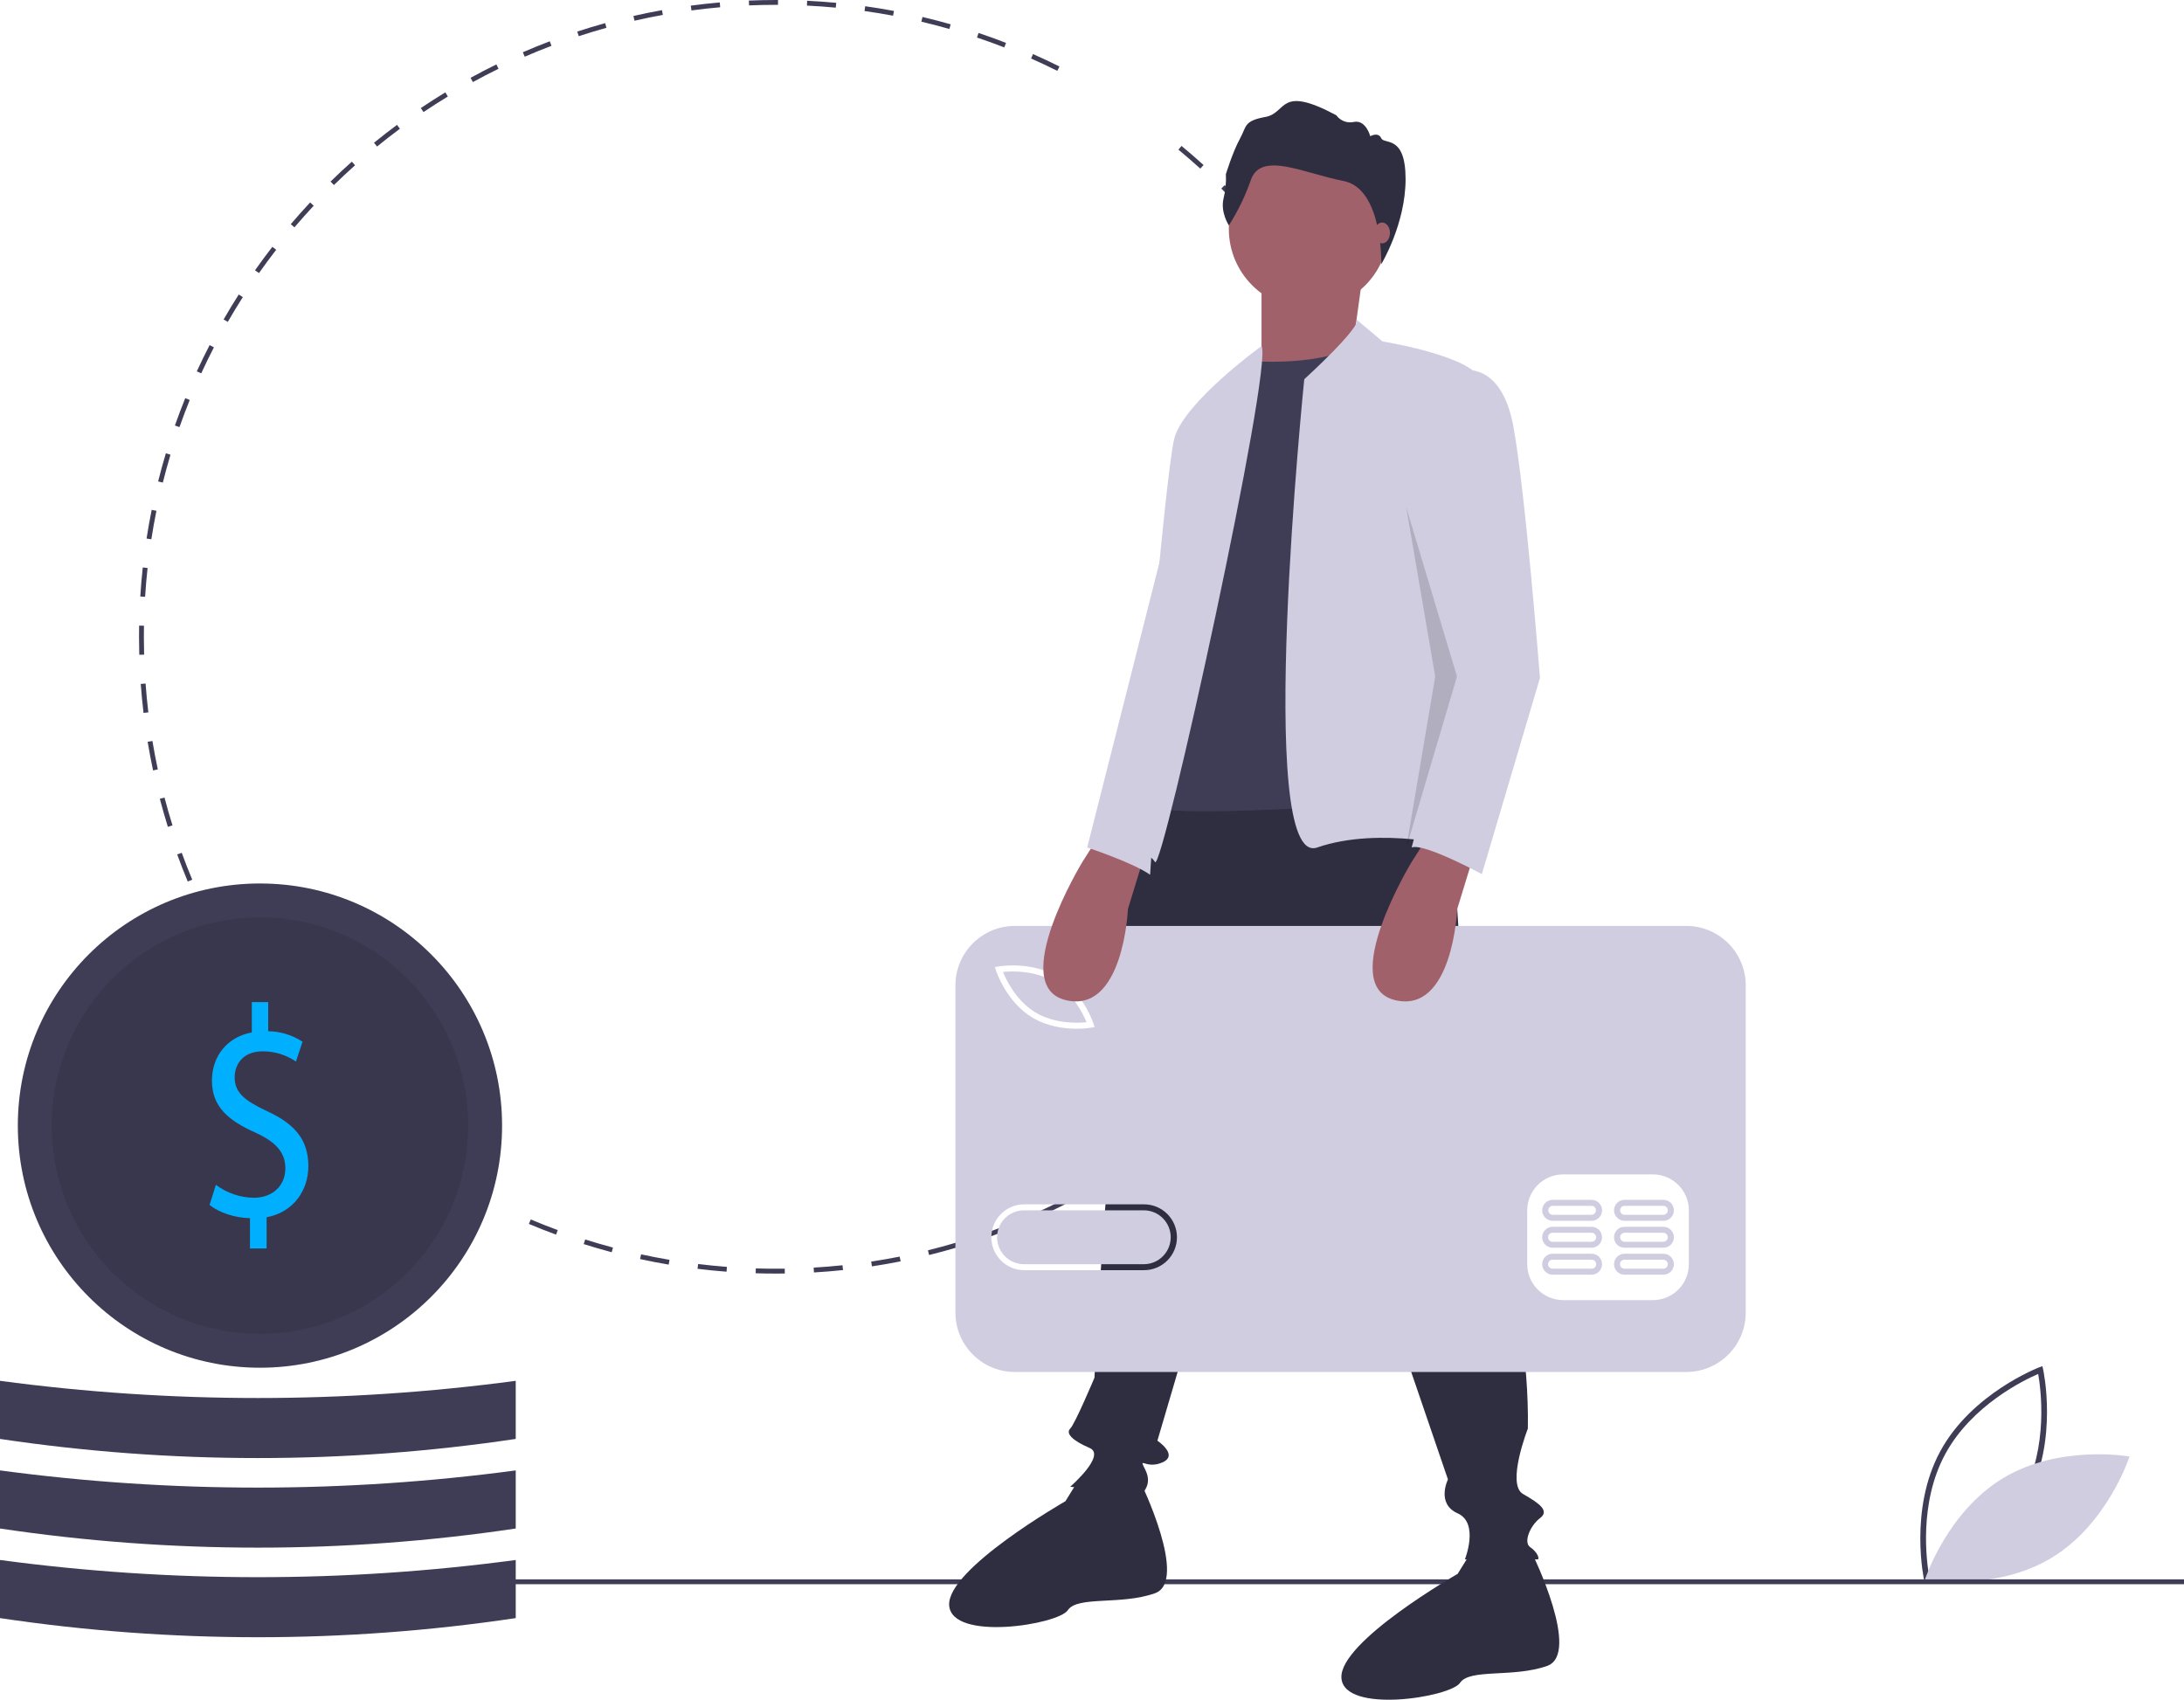
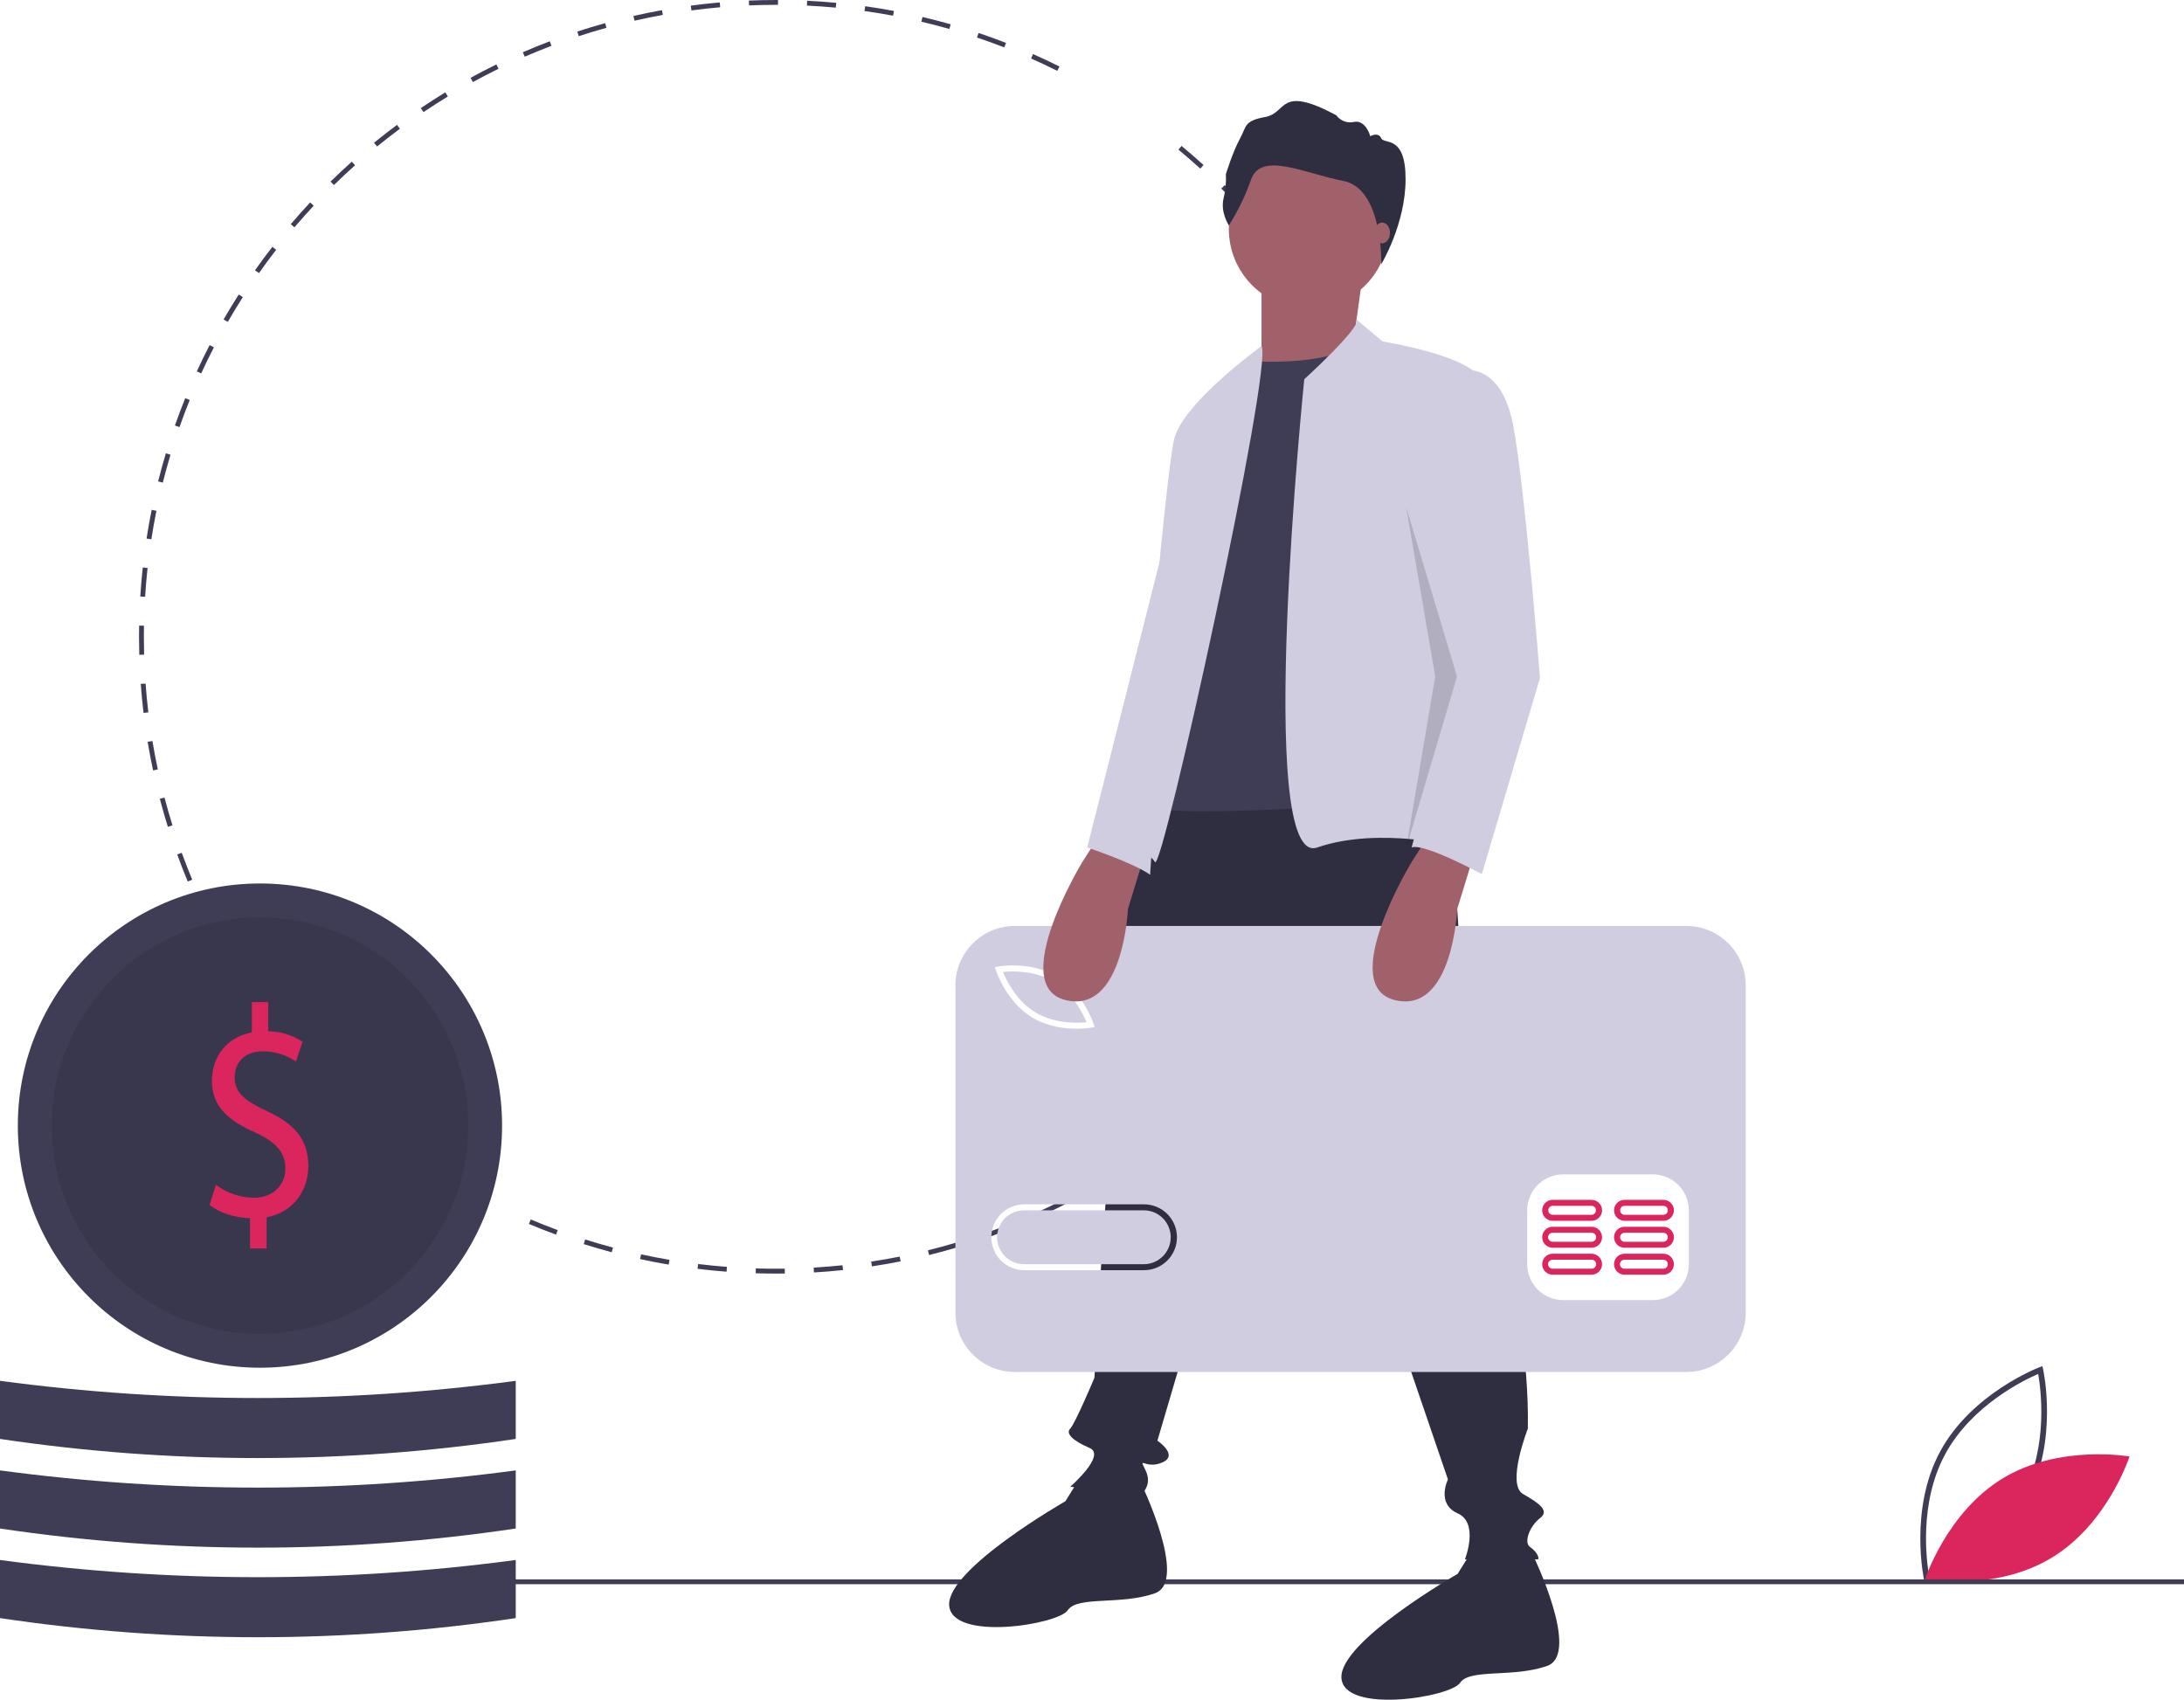
<svg xmlns="http://www.w3.org/2000/svg" id="b465a16a-1202-4755-ab2a-5eeee67c4d89" data-name="Layer 1" width="902" height="702.007" viewBox="0 0 902 702.007">
  <path d="M965.712,741.859c-.066-.289-6.423-29.279,6.56-53.356,12.983-24.076,40.697-34.694,40.975-34.799l1.267-.475.299,1.32c.066.289,6.423,29.279-6.56,53.356-12.982,24.076-40.697,34.694-40.975,34.799l-1.267.475Zm47.065-85.409c-5.551,2.388-27.46,12.839-38.426,33.174-10.966,20.337-7.658,44.387-6.603,50.334,5.549-2.382,27.449-12.817,38.426-33.174C1017.14,686.448,1013.832,662.401,1012.777,656.45Z" transform="translate(-171.0002 -88.99633)" fill="#3f3d56" />
-   <path d="M998.331,699.459c-23.331,14.037-32.317,41.918-32.317,41.918s28.842,5.123,52.173-8.914,32.317-41.918,32.317-41.918S1021.663,685.422,998.331,699.459Z" transform="translate(-171.0002 -88.99633)" fill="#d0cde1" />
+   <path d="M998.331,699.459c-23.331,14.037-32.317,41.918-32.317,41.918s28.842,5.123,52.173-8.914,32.317-41.918,32.317-41.918S1021.663,685.422,998.331,699.459Z" transform="translate(-171.0002 -88.99633)" fill="#DB255D" />
  <path d="M491.419,614.996c-2.774,0-5.577-.044-8.328-.13l.062-1.998c3.95.123,7.981.157,11.95.103l.027,2Q493.277,614.996,491.419,614.996Zm15.745-.464-.117-1.996c3.956-.233,7.963-.562,11.909-.975l.209,1.988C515.188,613.967,511.151,614.298,507.164,614.532Zm-36.096-.312c-3.989-.306-8.021-.706-11.982-1.192l.244-1.984c3.932.481,7.932.88,11.891,1.183Zm60.039-2.199-.3-1.977c3.931-.597,7.892-1.289,11.77-2.06l.39,1.961C539.058,610.723,535.068,611.421,531.107,612.022Zm-83.935-.731c-3.941-.668-7.919-1.436-11.823-2.283l.424-1.955c3.875.842,7.822,1.604,11.733,2.266Zm107.548-3.962-.48-1.941c3.858-.954,7.738-2.009,11.532-3.134l.568,1.918C562.517,605.305,558.608,606.367,554.72,607.328ZM423.644,606.182c-3.866-1.028-7.756-2.159-11.562-3.363l.603-1.906c3.778,1.194,7.638,2.316,11.474,3.336Zm154.158-5.701L577.146,598.592c3.744-1.302,7.51-2.709,11.194-4.184l.742,1.857C585.371,597.751,581.576,599.169,577.802,600.481Zm-177.145-1.566c-3.754-1.38-7.532-2.869-11.228-4.426l.776-1.844c3.667,1.545,7.416,3.022,11.142,4.393Zm199.475-7.368-.828-1.82c3.596-1.634,7.21-3.378,10.742-5.184l.91,1.781C607.396,588.143,603.754,589.9,600.131,591.546Zm21.398-10.938-.99-1.736c3.448-1.968,6.891-4.036,10.229-6.148l1.068,1.689C628.473,576.541,625.005,578.626,621.53,580.608Zm20.323-12.857-1.145-1.639c3.247-2.269,6.487-4.645,9.631-7.061l1.219,1.586C648.391,563.072,645.126,565.465,641.853,567.75ZM337.027,564.934c-3.228-2.345-6.453-4.801-9.585-7.302l1.248-1.562c3.108,2.481,6.309,4.919,9.512,7.245Zm323.903-11.846-1.289-1.529c3.026-2.554,6.038-5.215,8.953-7.91l1.357,1.469C667.015,547.833,663.98,550.515,660.93,553.088Zm-342.728-3.186c-3.006-2.633-5.993-5.371-8.877-8.14l1.385-1.443c2.862,2.748,5.826,5.466,8.81,8.079Zm360.401-13.161-1.424-1.404c2.79-2.827,5.55-5.753,8.201-8.695l1.486,1.338C684.195,530.946,681.415,533.893,678.603,536.741Zm-377.773-3.512c-2.758-2.9-5.482-5.898-8.097-8.91l1.511-1.311c2.594,2.989,5.297,5.964,8.035,8.842ZM694.723,518.85l-1.545-1.27c2.521-3.067,5.002-6.232,7.378-9.409l1.602,1.197C699.764,512.57,697.263,515.76,694.723,518.85ZM285.052,515.053c-2.477-3.13-4.916-6.361-7.25-9.604l1.623-1.168c2.316,3.218,4.736,6.425,7.195,9.532ZM709.152,499.556l-1.654-1.123c2.23-3.284,4.415-6.664,6.492-10.048l1.705,1.047C713.6,492.841,711.399,496.247,709.152,499.556ZM271.001,495.527c-2.179-3.341-4.312-6.778-6.34-10.22l1.723-1.016c2.013,3.415,4.129,6.827,6.292,10.142Zm450.766-16.511-1.75-.967c1.92-3.475,3.785-7.043,5.546-10.606l1.793.887C725.583,471.919,723.702,475.515,721.767,479.016Zm10.681-21.621-1.832-.803c1.594-3.64,3.124-7.367,4.549-11.078l1.867.717C735.596,449.971,734.053,453.727,732.448,457.395Zm-483.902-4.315c-1.533-3.68-3.001-7.444-4.364-11.19l1.88-.684c1.352,3.718,2.809,7.453,4.33,11.104Zm492.551-18.216-1.898-.629c1.248-3.761,2.426-7.604,3.5-11.426l1.926.541C743.541,427.2,742.353,431.074,741.096,434.864ZM240.329,430.481c-1.19-3.812-2.308-7.705-3.323-11.574l1.935-.508c1.007,3.84,2.117,7.704,3.298,11.486ZM747.615,411.686l-1.948-.453c.896-3.854,1.714-7.791,2.434-11.698l1.967.361C749.342,403.834,748.517,407.8,747.615,411.686Zm-513.394-4.494c-.834-3.906-1.589-7.886-2.243-11.83l1.973-.328c.65,3.915,1.399,7.864,2.227,11.74ZM751.973,388.008l-1.982-.271c.538-3.917.992-7.911,1.351-11.872l1.992.18C752.972,380.036,752.514,384.061,751.973,388.008Zm-521.694-4.566c-.472-3.959-.859-7.991-1.151-11.984l1.995-.146c.29,3.964.674,7.965,1.143,11.895ZM754.148,364.032l-1.998-.09c.178-3.963.269-7.982.269-11.946h2C754.419,355.99,754.328,360.04,754.148,364.032ZM228.522,359.431c-.068-2.452-.103-4.954-.104-7.435q0-2.309.04-4.608l2,.035q-.04,2.282-.04,4.573c0,2.462.035,4.945.103,7.38Zm2.411-23.948-1.996-.125c.25-3.996.594-8.032,1.023-11.997l1.988.215C231.522,327.511,231.181,331.517,230.933,335.483Zm520.194-12.202c-.399-3.943-.949-5.865-1.529-9.791l1.979-.292c.584,3.956,1.085,6.975,1.488,10.948Zm-517.622-11.551-1.977-.306c.613-3.957,1.325-7.944,2.116-11.854l1.96.396C234.82,303.847,234.113,307.804,233.505,311.73Zm514.074-10.016c-.763-3.901-1.623-7.829-2.559-11.672l1.943-.473c.942,3.873,1.81,7.831,2.578,11.761ZM238.243,288.313l-1.94-.486c.971-3.874,2.047-7.779,3.197-11.609l1.915.575C240.274,280.594,239.207,284.469,238.243,288.313Zm503.685-9.813c-1.115-3.808-2.334-7.639-3.622-11.387l1.891-.65c1.299,3.777,2.527,7.638,3.651,11.475Zm-496.8-13.1-1.887-.663c1.329-3.781,2.764-7.58,4.265-11.291l1.854.75C247.871,257.878,246.446,261.648,245.127,265.4ZM734.161,255.905c-1.459-3.681-3.021-7.375-4.645-10.979l1.824-.821c1.636,3.633,3.21,7.355,4.68,11.063ZM254.104,243.202l-1.817-.835c1.67-3.638,3.448-7.286,5.284-10.842l1.777.917C257.526,235.972,255.762,239.592,254.104,243.202Zm470.269-9.036c-1.79-3.531-3.687-7.069-5.637-10.515l1.74-.985c1.966,3.473,3.876,7.038,5.68,10.596ZM265.081,221.937l-1.733-.998c1.995-3.464,4.099-6.932,6.254-10.306l1.686,1.076C269.149,215.058,267.061,218.499,265.081,221.937Zm447.542-8.535c-2.113-3.364-4.326-6.716-6.577-9.962l1.643-1.14c2.269,3.271,4.499,6.648,6.628,10.038ZM277.954,201.779l-1.635-1.152c2.306-3.27,4.716-6.529,7.167-9.688l1.58,1.226C282.635,195.299,280.242,198.533,277.954,201.779Zm421.064-7.992c-2.41-3.157-4.92-6.295-7.462-9.327l1.533-1.285c2.561,3.056,5.09,6.217,7.519,9.398ZM292.607,182.887l-1.522-1.297c2.587-3.039,5.284-6.064,8.015-8.991l1.462,1.364C297.852,176.869,295.176,179.871,292.607,182.887Zm391.07-7.408c-2.687-2.924-5.474-5.823-8.282-8.614l1.41-1.419c2.83,2.813,5.638,5.733,8.345,8.679Zm-374.765-10.064-1.398-1.43c2.86-2.798,5.819-5.564,8.795-8.221l1.332,1.492C314.688,159.893,311.751,162.638,308.912,165.415ZM666.73,158.635c-2.944-2.67-5.984-5.304-9.035-7.828l1.275-1.541c3.073,2.543,6.137,5.197,9.104,7.888Zm-340-9.132-1.263-1.551c3.093-2.519,6.29-5.003,9.502-7.384l1.191,1.606C332.973,144.538,329.8,147.004,326.731,149.504Zm19.182-14.217-1.116-1.659c3.311-2.228,6.719-4.409,10.13-6.484l1.039,1.709C352.581,130.911,349.198,133.076,345.913,135.286ZM366.3,122.885l-.96-1.755c3.502-1.917,7.094-3.776,10.674-5.527l.879,1.797C373.34,119.137,369.776,120.983,366.3,122.885Zm241.37-4.634c-3.559-1.773-7.204-3.486-10.835-5.091l.809-1.829c3.659,1.617,7.333,3.343,10.919,5.13ZM387.722,112.407l-.795-1.835c3.66-1.586,7.404-3.108,11.128-4.522l.71,1.87C395.07,109.323,391.355,110.833,387.722,112.407ZM585.774,108.573c-3.703-1.436-7.493-2.806-11.266-4.072l.637-1.896c3.801,1.276,7.62,2.656,11.352,4.104Zm-175.743-4.637-.623-1.9c3.801-1.246,7.679-2.419,11.525-3.486l.535,1.927C417.65,101.535,413.802,102.699,410.031,103.936Zm153.063-2.974c-3.814-1.087-7.705-2.1-11.563-3.01l.459-1.946c3.889.916,7.809,1.937,11.653,3.032ZM433.053,97.547l-.445-1.95c3.896-.89,7.866-1.701,11.797-2.41l.355,1.968C440.858,95.859,436.919,96.663,433.053,97.547Zm106.788-2.067c-3.895-.731-7.861-1.381-11.791-1.933l.277-1.98c3.96.556,7.958,1.211,11.883,1.948ZM456.565,93.303l-.265-1.982c3.959-.528,7.985-.973,11.967-1.319l.174,1.992C464.49,92.339,460.495,92.779,456.565,93.303ZM516.181,92.156c-3.939-.371-7.949-.657-11.919-.849l.098-1.998c3.999.194,8.039.482,12.009.856Zm-35.814-.929-.084-1.998c3.676-.153,7.422-.231,11.136-.232l.905.001-.006,2-.899-.001C487.733,90.997,484.014,91.075,480.367,91.227Z" transform="translate(-171.0002 -88.99633)" fill="#3f3d56" />
  <rect x="169" y="652.292" width="733" height="2" fill="#3f3d56" />
  <path d="M769.011,405.021l10,155s24,61,23,119c0,0-9,23-2,27s11,7,7,10-7,10-4,12,4,5,3,5h-30s6-15-3-19-4-14-4-14l-67-196-53,180s9,6,2,9-10-3-7,3-1,9-1,10-30-3-30-3,15-13,8-16-10-6-8-8,10-21,10-21,4-72,5-75,0-17,0-24-1-35,2-42,6-93,22-103S769.011,405.021,769.011,405.021Z" transform="translate(-171.0002 -88.99633)" fill="#2f2e41" />
  <path d="M642.011,701.021s20,41,6,46-32,1-36,7-48,13-49-2,48-43,48-43l6.383-10.278Z" transform="translate(-171.0002 -88.99633)" fill="#2f2e41" />
  <path d="M804.011,731.021s20,41,6,46-32,1-36,7-48,13-49-2,48-43,48-43l6.383-10.278Z" transform="translate(-171.0002 -88.99633)" fill="#2f2e41" />
  <circle cx="540.511" cy="94.525" r="33" fill="#a0616a" />
  <polygon points="563.011 112.025 559.011 141.025 529.011 164.025 521.011 153.025 521.011 115.025 563.011 112.025" fill="#a0616a" />
  <path d="M687.011,238.021s31,3,47-8l32,189s-113,9-118,3v-59l20-96Z" transform="translate(-171.0002 -88.99633)" fill="#3f3d56" />
  <path d="M731.257,220.985l10.754,9.036s44,7,41,19l-12,142,4,48s-34-9-60,0-5.343-193.403-5.343-193.403S733.504,223.949,731.257,220.985Z" transform="translate(-171.0002 -88.99633)" fill="#d0cde1" />
  <path d="M692.011,231.931s-32,23.091-36,38.091-17,173-17,173,6-3,9,2S697.011,239.84,692.011,231.931Z" transform="translate(-171.0002 -88.99633)" fill="#d0cde1" />
  <path d="M678.527,182.084s-3.572-5.359-2.198-11.13a33.731,33.731,0,0,0,.962-10.03s2.885-9.343,5.771-14.565,1.511-7.42,10.58-9.069,5.359-13.465,29.267-.687a7.011,7.011,0,0,0,7.282,2.748c4.946-.962,6.733,5.908,6.733,5.908s3.298-1.924,4.534.824,10.054-1.649,10.054,16.9-10.034,35.119-10.034,35.119.736-31.202-15.615-34.362-33.938-12.366-38.198-.55A90.081,90.081,0,0,1,678.527,182.084Z" transform="translate(-171.0002 -88.99633)" fill="#2f2e41" />
  <ellipse cx="570.835" cy="96.206" rx="3.225" ry="4.3" fill="#a0616a" />
  <path d="M606.301,494.446c-7.913-4.758-17.454-4.395-21.081-4.032,1.381,3.372,5.526,11.974,13.439,16.735,7.932,4.771,17.46,4.396,21.082,4.035C618.36,507.813,614.215,499.208,606.301,494.446Z" transform="translate(-171.0002 -88.99633)" fill="#d0cde1" />
  <path d="M643.484,588.87H594.028a11.128,11.128,0,1,0,0,22.255h49.456a11.128,11.128,0,0,0,0-22.255Z" transform="translate(-171.0002 -88.99633)" fill="#d0cde1" />
  <path d="M867.438,471.412H590.154A24.562,24.562,0,0,0,565.591,495.974V631.073a24.562,24.562,0,0,0,24.562,24.562H867.438a24.562,24.562,0,0,0,24.562-24.562V495.974A24.562,24.562,0,0,0,867.438,471.412ZM583.293,488.167c.548-.099,13.532-2.309,24.283,4.161,10.751,6.468,14.881,18.976,15.052,19.505l.435,1.349-1.395.248a37.036,37.036,0,0,1-6.017.442c-4.883,0-11.958-.808-18.266-4.604-10.751-6.467-14.881-18.975-15.051-19.503l-.435-1.349Zm60.191,125.43H594.028a13.6,13.6,0,0,1,0-27.201h49.456a13.6,13.6,0,0,1,0,27.201Zm225.025-2.473a14.88,14.88,0,0,1-14.837,14.837H816.58A14.88,14.88,0,0,1,801.743,611.125V588.87a14.88,14.88,0,0,1,14.837-14.837h37.092a14.88,14.88,0,0,1,14.837,14.837Z" transform="translate(-171.0002 -88.99633)" fill="#d0cde1" />
-   <path d="M828.326,606.798H812.253a4.327,4.327,0,0,0,0,8.655h16.073a4.327,4.327,0,1,0,0-8.655Zm0,6.182H812.253a1.855,1.855,0,1,1,0-3.709h16.073a1.855,1.855,0,1,1,0,3.709Z" transform="translate(-171.0002 -88.99633)" fill="#d0cde1" />
-   <path d="M857.999,606.798H841.926a4.327,4.327,0,1,0,0,8.655h16.073a4.327,4.327,0,0,0,0-8.655Zm0,6.182H841.926a1.855,1.855,0,1,1,0-3.709h16.073a1.855,1.855,0,0,1,0,3.709Z" transform="translate(-171.0002 -88.99633)" fill="#d0cde1" />
-   <path d="M828.326,595.67H812.253a4.327,4.327,0,0,0,0,8.655h16.073a4.327,4.327,0,1,0,0-8.655Zm0,6.182H812.253a1.855,1.855,0,1,1,0-3.709h16.073a1.855,1.855,0,1,1,0,3.709Z" transform="translate(-171.0002 -88.99633)" fill="#d0cde1" />
-   <path d="M857.999,595.67H841.926a4.327,4.327,0,1,0,0,8.655h16.073a4.327,4.327,0,0,0,0-8.655Zm0,6.182H841.926a1.855,1.855,0,0,1,0-3.709h16.073a1.855,1.855,0,0,1,0,3.709Z" transform="translate(-171.0002 -88.99633)" fill="#d0cde1" />
-   <path d="M828.326,584.542H812.253a4.327,4.327,0,0,0,0,8.655h16.073a4.327,4.327,0,1,0,0-8.655Zm0,6.182H812.253a1.855,1.855,0,0,1,0-3.709h16.073a1.855,1.855,0,0,1,0,3.709Z" transform="translate(-171.0002 -88.99633)" fill="#d0cde1" />
-   <path d="M857.999,584.542H841.926a4.327,4.327,0,1,0,0,8.655h16.073a4.327,4.327,0,0,0,0-8.655Zm0,6.182H841.926a1.855,1.855,0,0,1,0-3.709h16.073a1.855,1.855,0,0,1,0,3.709Z" transform="translate(-171.0002 -88.99633)" fill="#d0cde1" />
+   <path d="M828.326,606.798H812.253a4.327,4.327,0,0,0,0,8.655h16.073a4.327,4.327,0,1,0,0-8.655Zm0,6.182H812.253a1.855,1.855,0,1,1,0-3.709h16.073a1.855,1.855,0,1,1,0,3.709Z" transform="translate(-171.0002 -88.99633)" fill="#DB255D" />
+   <path d="M857.999,606.798H841.926a4.327,4.327,0,1,0,0,8.655h16.073a4.327,4.327,0,0,0,0-8.655Zm0,6.182H841.926a1.855,1.855,0,1,1,0-3.709h16.073a1.855,1.855,0,0,1,0,3.709Z" transform="translate(-171.0002 -88.99633)" fill="#DB255D" />
+   <path d="M828.326,595.67H812.253a4.327,4.327,0,0,0,0,8.655h16.073a4.327,4.327,0,1,0,0-8.655Zm0,6.182H812.253a1.855,1.855,0,1,1,0-3.709h16.073a1.855,1.855,0,1,1,0,3.709Z" transform="translate(-171.0002 -88.99633)" fill="#DB255D" />
+   <path d="M857.999,595.67H841.926a4.327,4.327,0,1,0,0,8.655h16.073a4.327,4.327,0,0,0,0-8.655Zm0,6.182H841.926a1.855,1.855,0,0,1,0-3.709h16.073a1.855,1.855,0,0,1,0,3.709Z" transform="translate(-171.0002 -88.99633)" fill="#DB255D" />
+   <path d="M828.326,584.542H812.253a4.327,4.327,0,0,0,0,8.655h16.073a4.327,4.327,0,1,0,0-8.655Zm0,6.182H812.253a1.855,1.855,0,0,1,0-3.709h16.073a1.855,1.855,0,0,1,0,3.709Z" transform="translate(-171.0002 -88.99633)" fill="#DB255D" />
+   <path d="M857.999,584.542H841.926a4.327,4.327,0,1,0,0,8.655h16.073a4.327,4.327,0,0,0,0-8.655Zm0,6.182H841.926a1.855,1.855,0,0,1,0-3.709h16.073a1.855,1.855,0,0,1,0,3.709Z" transform="translate(-171.0002 -88.99633)" fill="#DB255D" />
  <path d="M780.011,441.021l-7.168,23.391s-1.832,43.609-25.832,37.609,7-57,7-57l7-11Z" transform="translate(-171.0002 -88.99633)" fill="#a0616a" />
  <path d="M644.011,441.021l-7.168,23.391s-1.832,43.609-25.832,37.609,7-57,7-57l7-11Z" transform="translate(-171.0002 -88.99633)" fill="#a0616a" />
  <path d="M775.011,242.021s16-4,21,23,11,104,11,104l-24,81s-24-13-29-11l18.886-70.321-15.886-71.679S771.011,242.021,775.011,242.021Z" transform="translate(-171.0002 -88.99633)" fill="#d0cde1" />
  <polygon points="580.747 209.393 601.747 279.393 580.747 350.393 592.747 279.393 580.747 209.393" opacity="0.15" />
  <path d="M656.011,297.021l-36,142s18.989,6.267,25.989,11.267Z" transform="translate(-171.0002 -88.99633)" fill="#d0cde1" />
  <circle cx="107.362" cy="464.884" r="100" fill="#3f3d56" />
  <circle cx="107.362" cy="464.884" r="86" opacity="0.1" />
-   <path d="M274.242,604.629V592.112c-6.327-.123-12.873-2.355-16.691-5.453l2.618-8.303a26.681,26.681,0,0,0,15.709,5.329c7.746,0,12.982-5.081,12.982-12.145,0-6.816-4.255-11.03-12.328-14.748-11.128-4.957-18-10.658-18-21.44,0-10.287,6.437-18.094,16.473-19.953V502.881h6.764V514.902a26.543,26.543,0,0,1,14.182,4.337l-2.728,8.18a24.107,24.107,0,0,0-13.746-4.214c-8.4,0-11.564,5.701-11.564,10.658,0,6.444,4.036,9.666,13.528,14.128,11.236,5.205,16.909,11.649,16.909,22.679,0,9.79-6,18.962-17.237,21.068v12.89Z" transform="translate(-171.0002 -88.99633)" fill="#00b0ff" />
+   <path d="M274.242,604.629V592.112c-6.327-.123-12.873-2.355-16.691-5.453l2.618-8.303a26.681,26.681,0,0,0,15.709,5.329c7.746,0,12.982-5.081,12.982-12.145,0-6.816-4.255-11.03-12.328-14.748-11.128-4.957-18-10.658-18-21.44,0-10.287,6.437-18.094,16.473-19.953V502.881h6.764V514.902a26.543,26.543,0,0,1,14.182,4.337l-2.728,8.18a24.107,24.107,0,0,0-13.746-4.214c-8.4,0-11.564,5.701-11.564,10.658,0,6.444,4.036,9.666,13.528,14.128,11.236,5.205,16.909,11.649,16.909,22.679,0,9.79-6,18.962-17.237,21.068v12.89Z" transform="translate(-171.0002 -88.99633)" fill="#DB255D" />
  <path d="M384,757.289a722.026,722.026,0,0,1-213,0v-24a802.329,802.329,0,0,0,213,0Z" transform="translate(-171.0002 -88.99633)" fill="#3f3d56" />
  <path d="M384,720.289a722.026,722.026,0,0,1-213,0v-24a802.329,802.329,0,0,0,213,0Z" transform="translate(-171.0002 -88.99633)" fill="#3f3d56" />
  <path d="M384,683.289a722.026,722.026,0,0,1-213,0v-24a802.329,802.329,0,0,0,213,0Z" transform="translate(-171.0002 -88.99633)" fill="#3f3d56" />
</svg>
